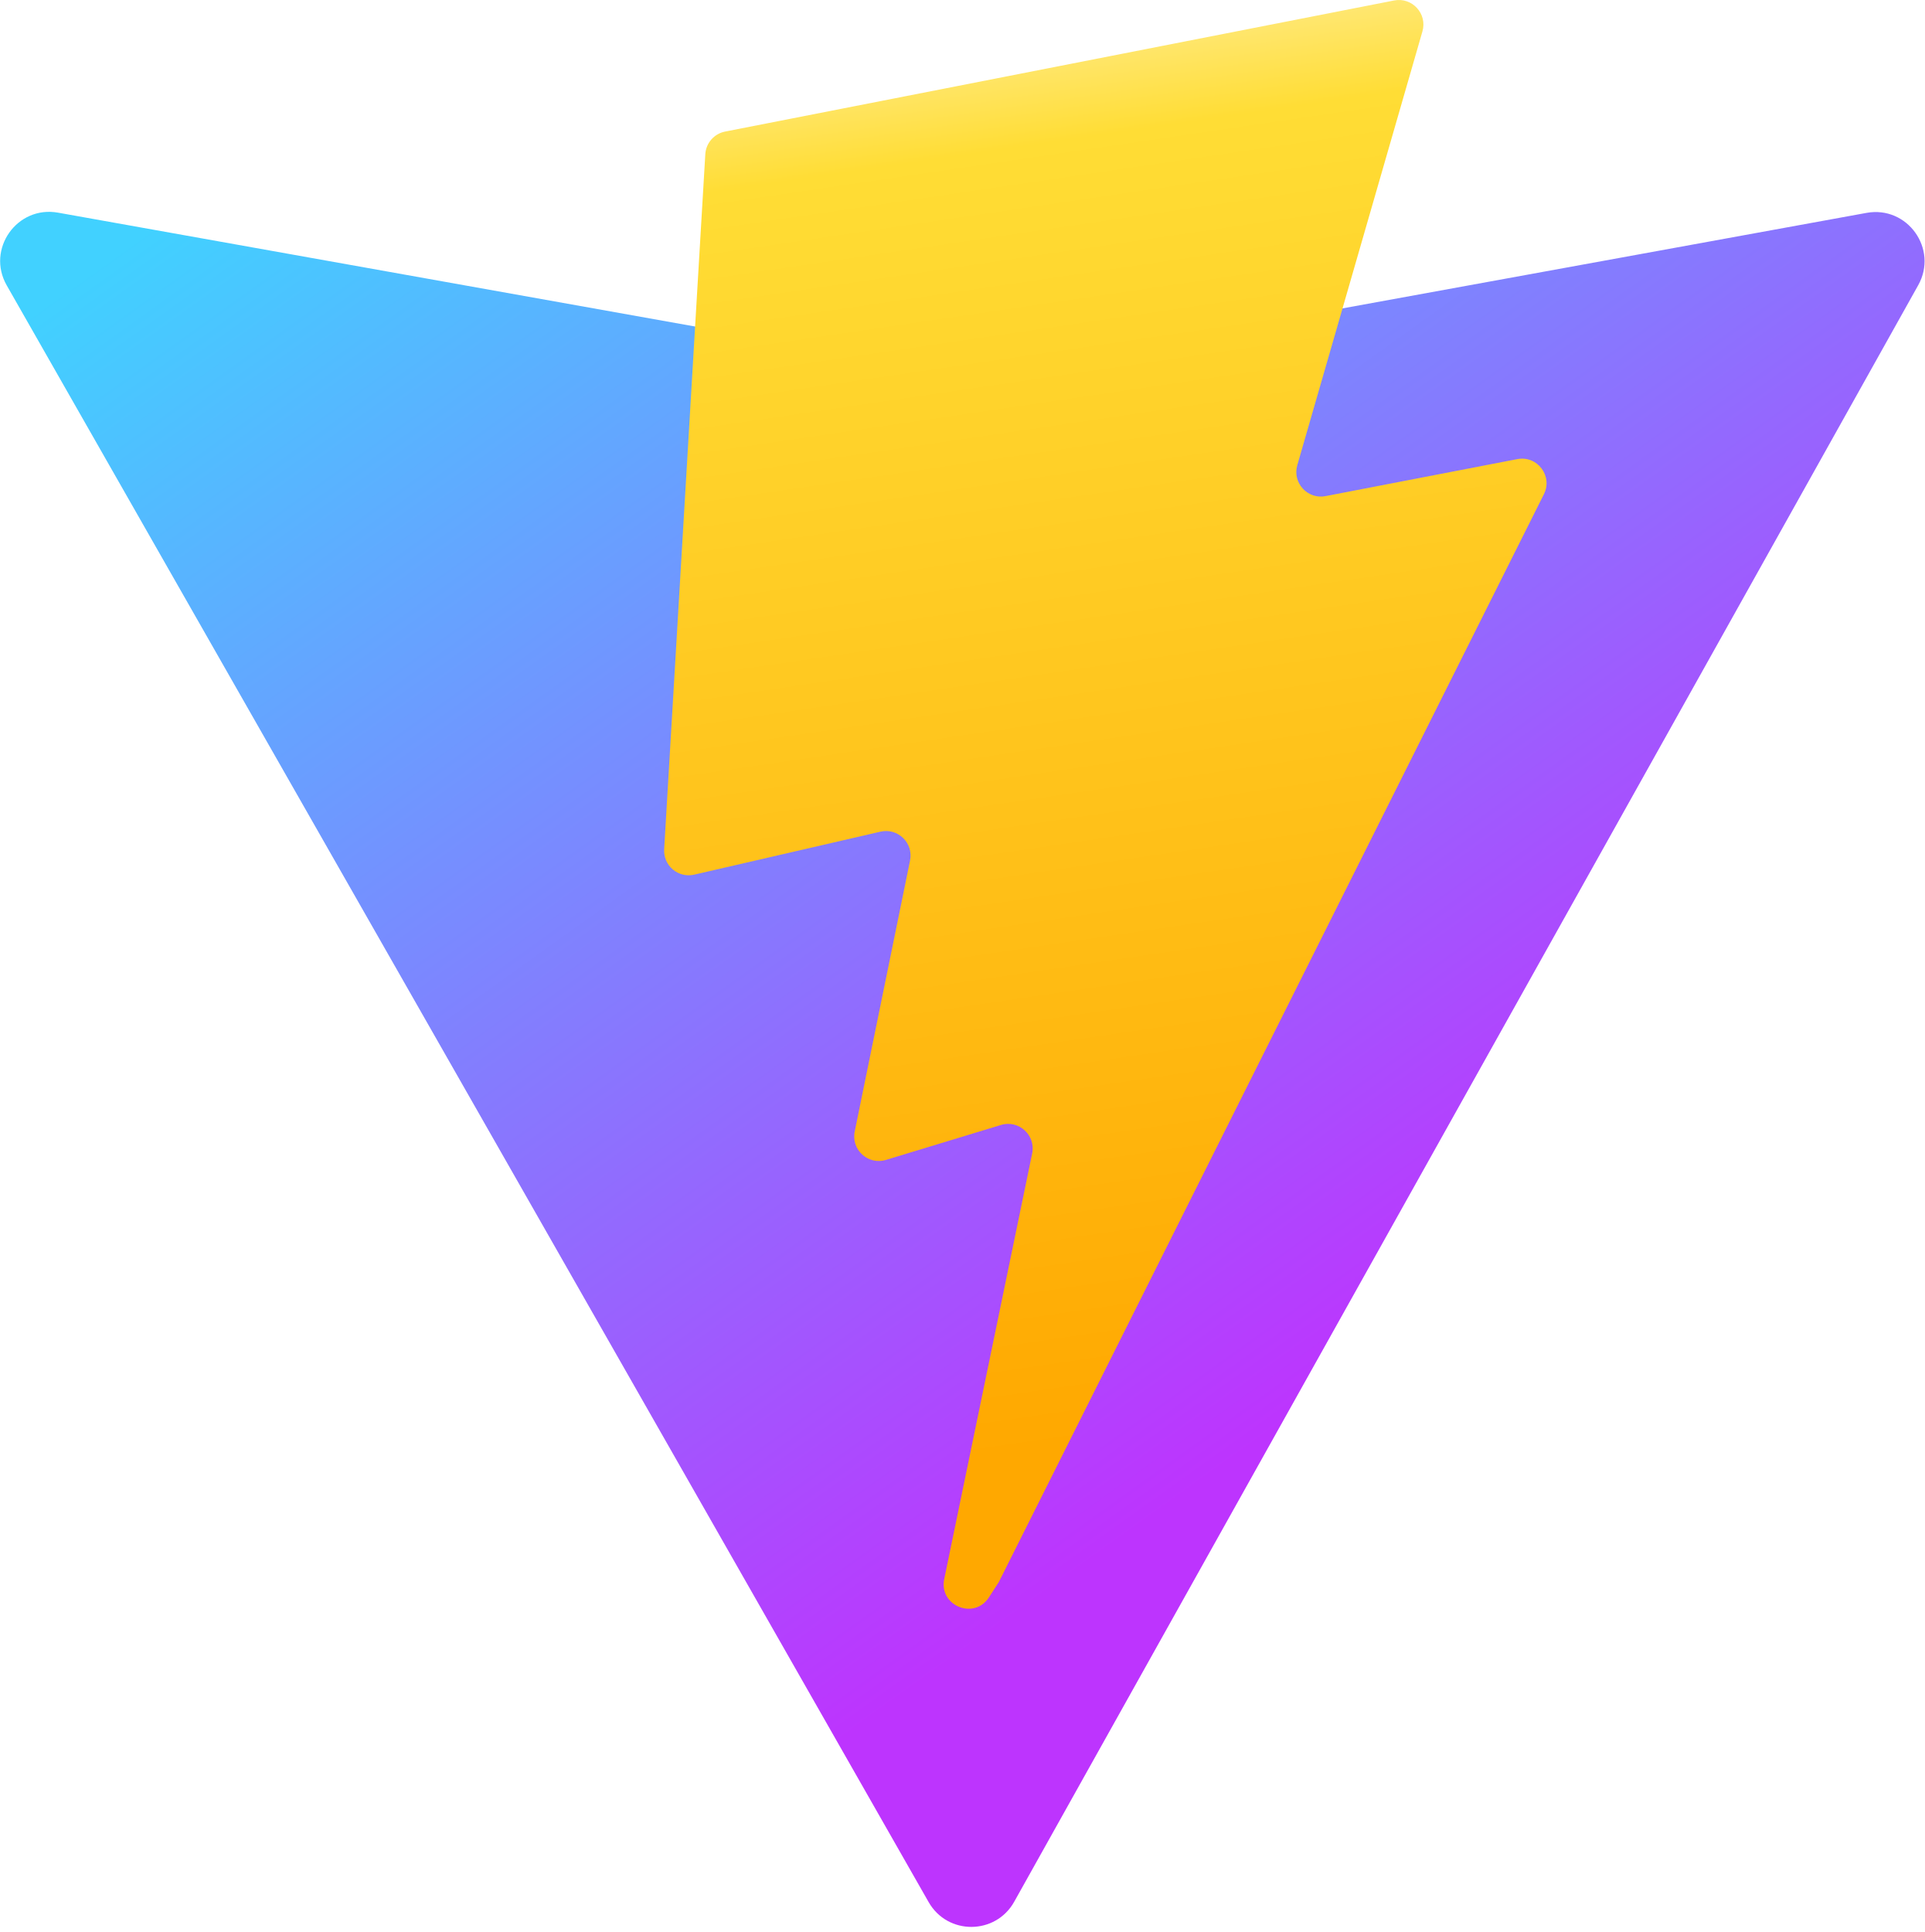
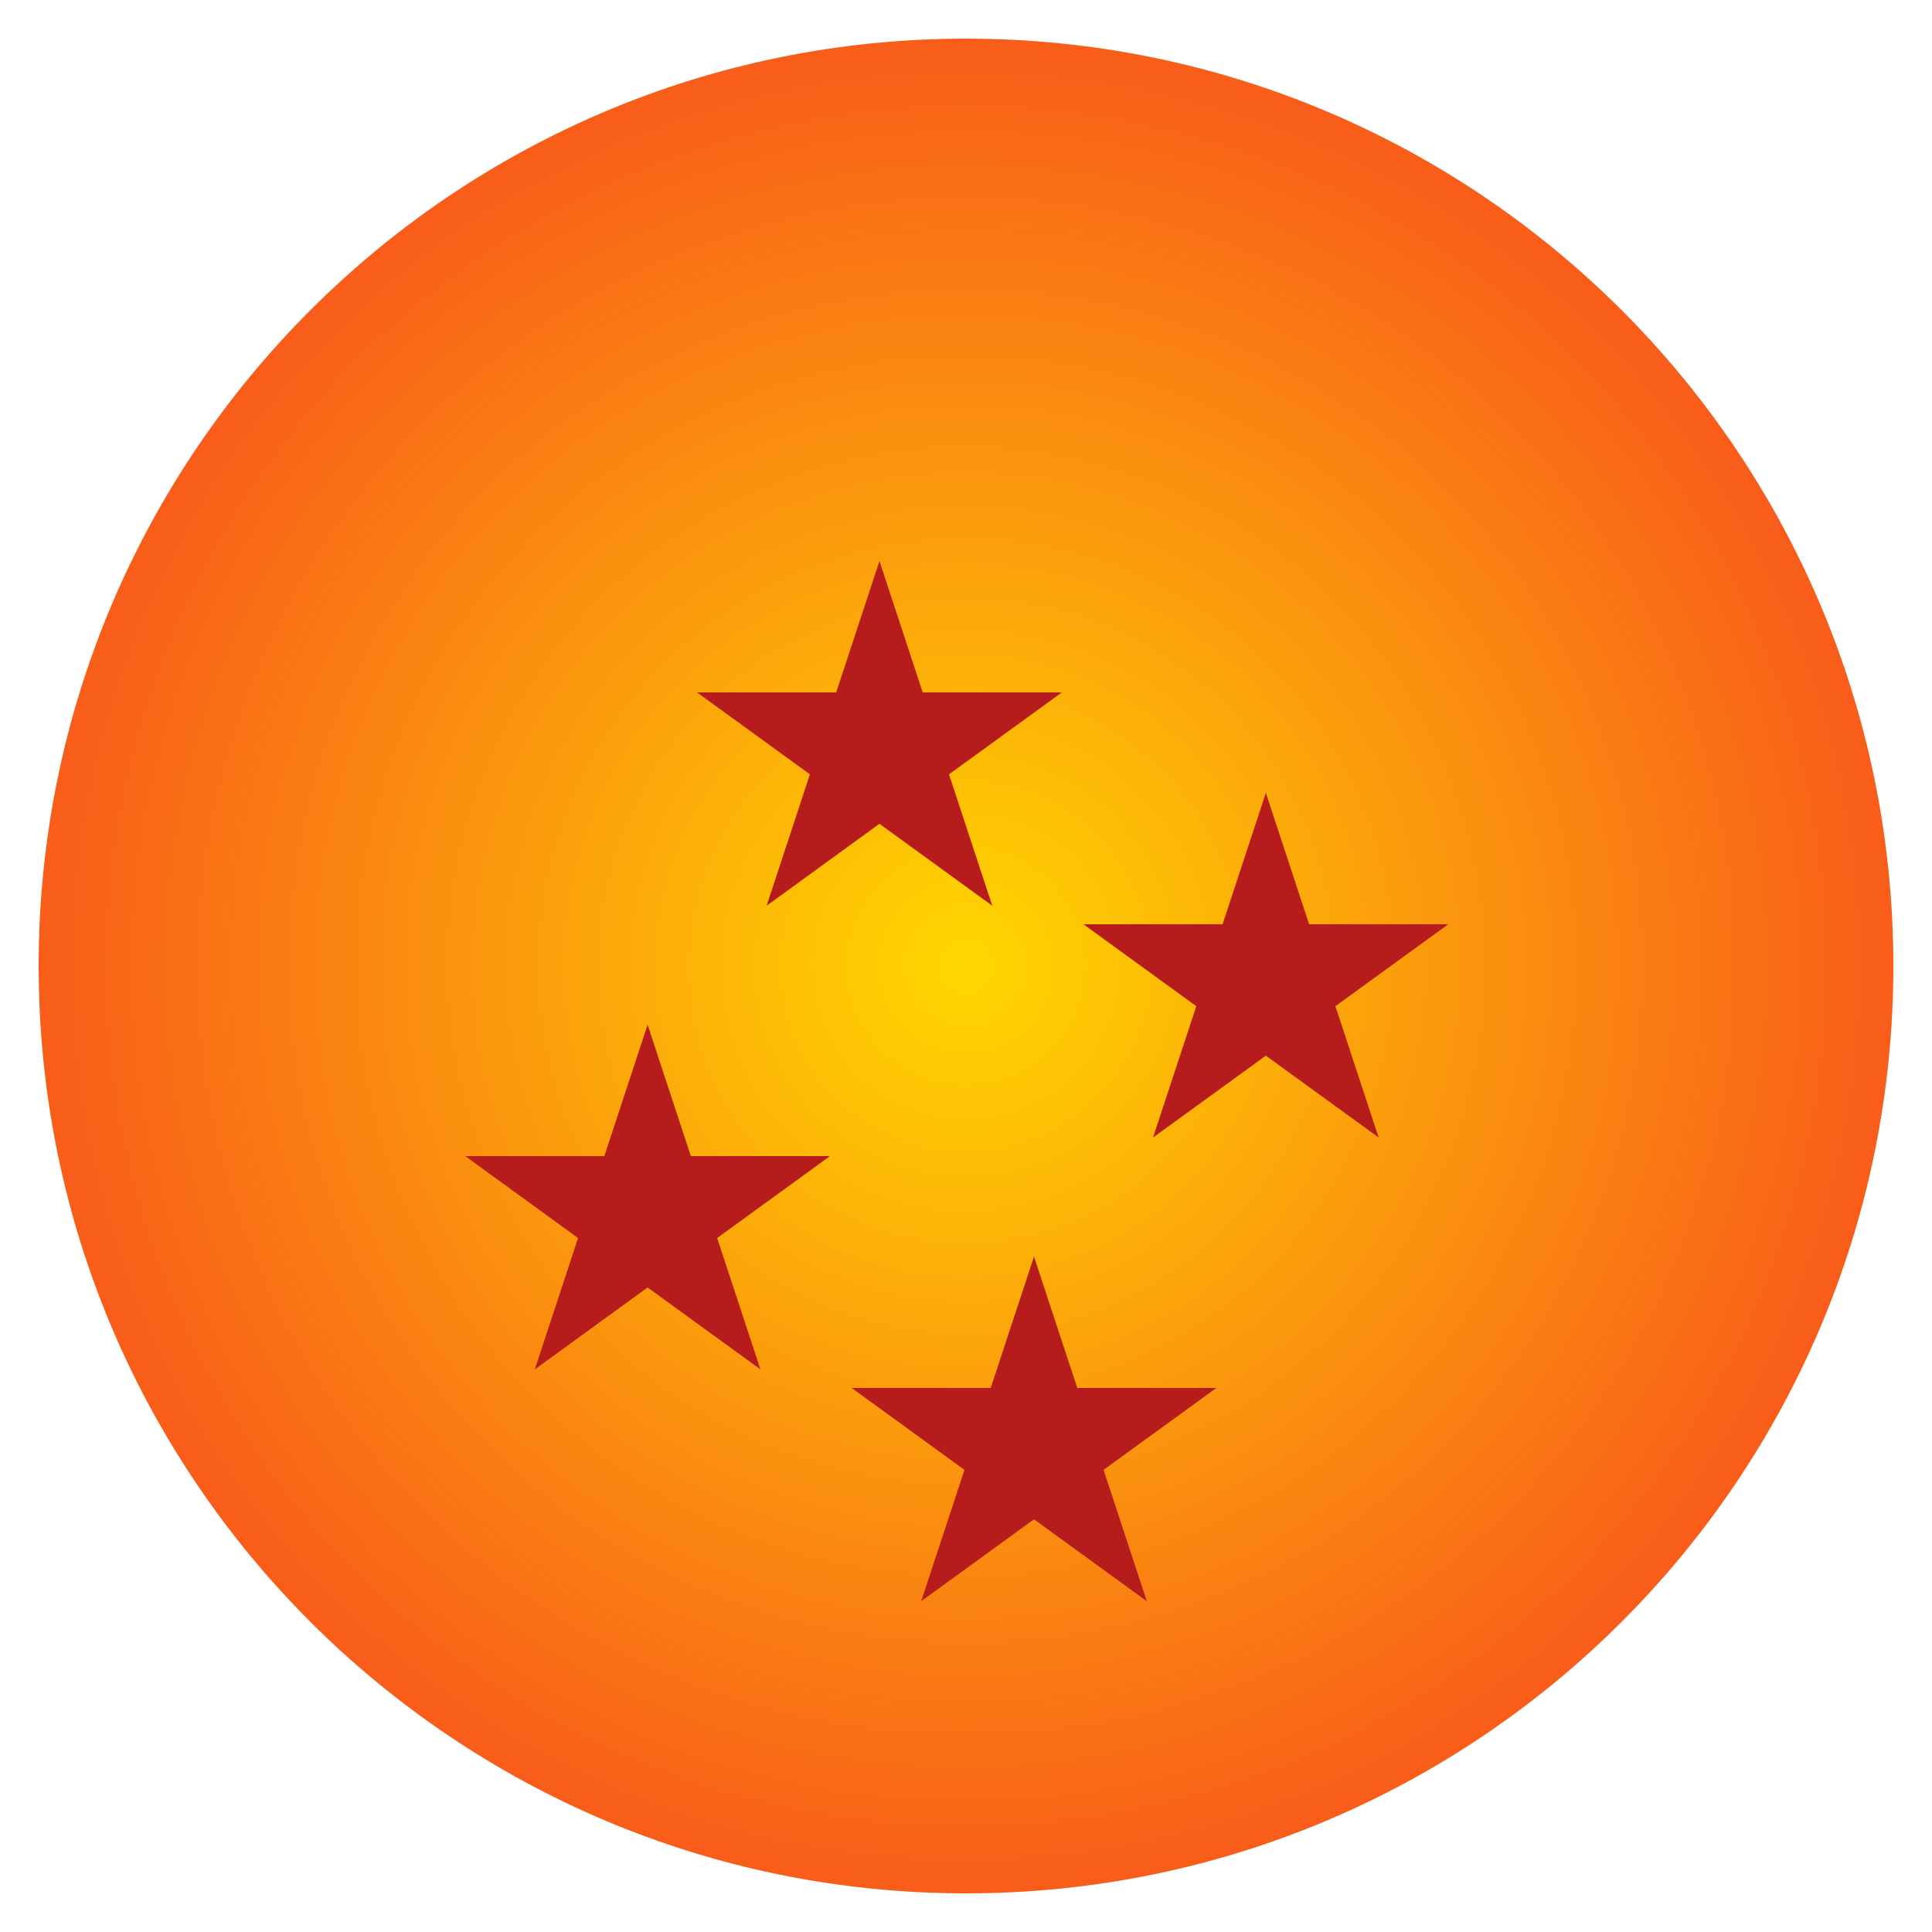
- <svg xmlns="http://www.w3.org/2000/svg" aria-hidden="true" role="img" class="iconify iconify--logos" width="31.88" height="32" preserveAspectRatio="xMidYMid meet" viewBox="0 0 256 257">
+ <svg xmlns="http://www.w3.org/2000/svg" xmlns:xlink="http://www.w3.org/1999/xlink" version="1.1" viewBox="0 0 50 50">
  <defs>
-     <linearGradient id="IconifyId1813088fe1fbc01fb466" x1="-.828%" x2="57.636%" y1="7.652%" y2="78.411%">
-       <stop offset="0%" stop-color="#41D1FF" />
-       <stop offset="100%" stop-color="#BD34FE" />
-     </linearGradient>
-     <linearGradient id="IconifyId1813088fe1fbc01fb467" x1="43.376%" x2="50.316%" y1="2.242%" y2="89.03%">
-       <stop offset="0%" stop-color="#FFEA83" />
-       <stop offset="8.333%" stop-color="#FFDD35" />
-       <stop offset="100%" stop-color="#FFA800" />
-     </linearGradient>
+     <radialGradient id="ballGradient" cx="50%" cy="50%" r="50%" fx="50%" fy="50%">
+       <stop offset="0%" style="stop-color:#FFD700;stop-opacity:1" />
+       <stop offset="100%" style="stop-color:#F85B1A;stop-opacity:1" />
+     </radialGradient>
+     <path id="star" d="m11.9,1.3 2.8,8.5h9l-7.3,5.3 2.8,8.5-7.3-5.3-7.3,5.3 2.8-8.5-7.3-5.3h9z" fill="#B71C1C" />
  </defs>
-   <path fill="url(#IconifyId1813088fe1fbc01fb466)" d="M255.153 37.938L134.897 252.976c-2.483 4.44-8.862 4.466-11.382.048L.875 37.958c-2.746-4.814 1.371-10.646 6.827-9.67l120.385 21.517a6.537 6.537 0 0 0 2.322-.004l117.867-21.483c5.438-.991 9.574 4.796 6.877 9.62Z" />
-   <path fill="url(#IconifyId1813088fe1fbc01fb467)" d="M185.432.063L96.44 17.501a3.268 3.268 0 0 0-2.634 3.014l-5.474 92.456a3.268 3.268 0 0 0 3.997 3.378l24.777-5.718c2.318-.535 4.413 1.507 3.936 3.838l-7.361 36.047c-.495 2.426 1.782 4.5 4.151 3.78l15.304-4.649c2.372-.72 4.652 1.36 4.15 3.788l-11.698 56.621c-.732 3.542 3.979 5.473 5.943 2.437l1.313-2.028l72.516-144.72c1.215-2.423-.88-5.186-3.54-4.672l-25.505 4.922c-2.396.462-4.435-1.77-3.759-4.114l16.646-57.705c.677-2.35-1.37-4.583-3.769-4.113Z" />
+   <circle cx="25" cy="25" r="24" fill="url(#ballGradient)" />
+   <use xlink:href="#star" transform="matrix(.4 0 0 .4 18 14)" />
+   <use xlink:href="#star" transform="matrix(.4 0 0 .4 28 20)" />
+   <use xlink:href="#star" transform="matrix(.4 0 0 .4 12 26)" />
+   <use xlink:href="#star" transform="matrix(.4 0 0 .4 22 32)" />
</svg>
